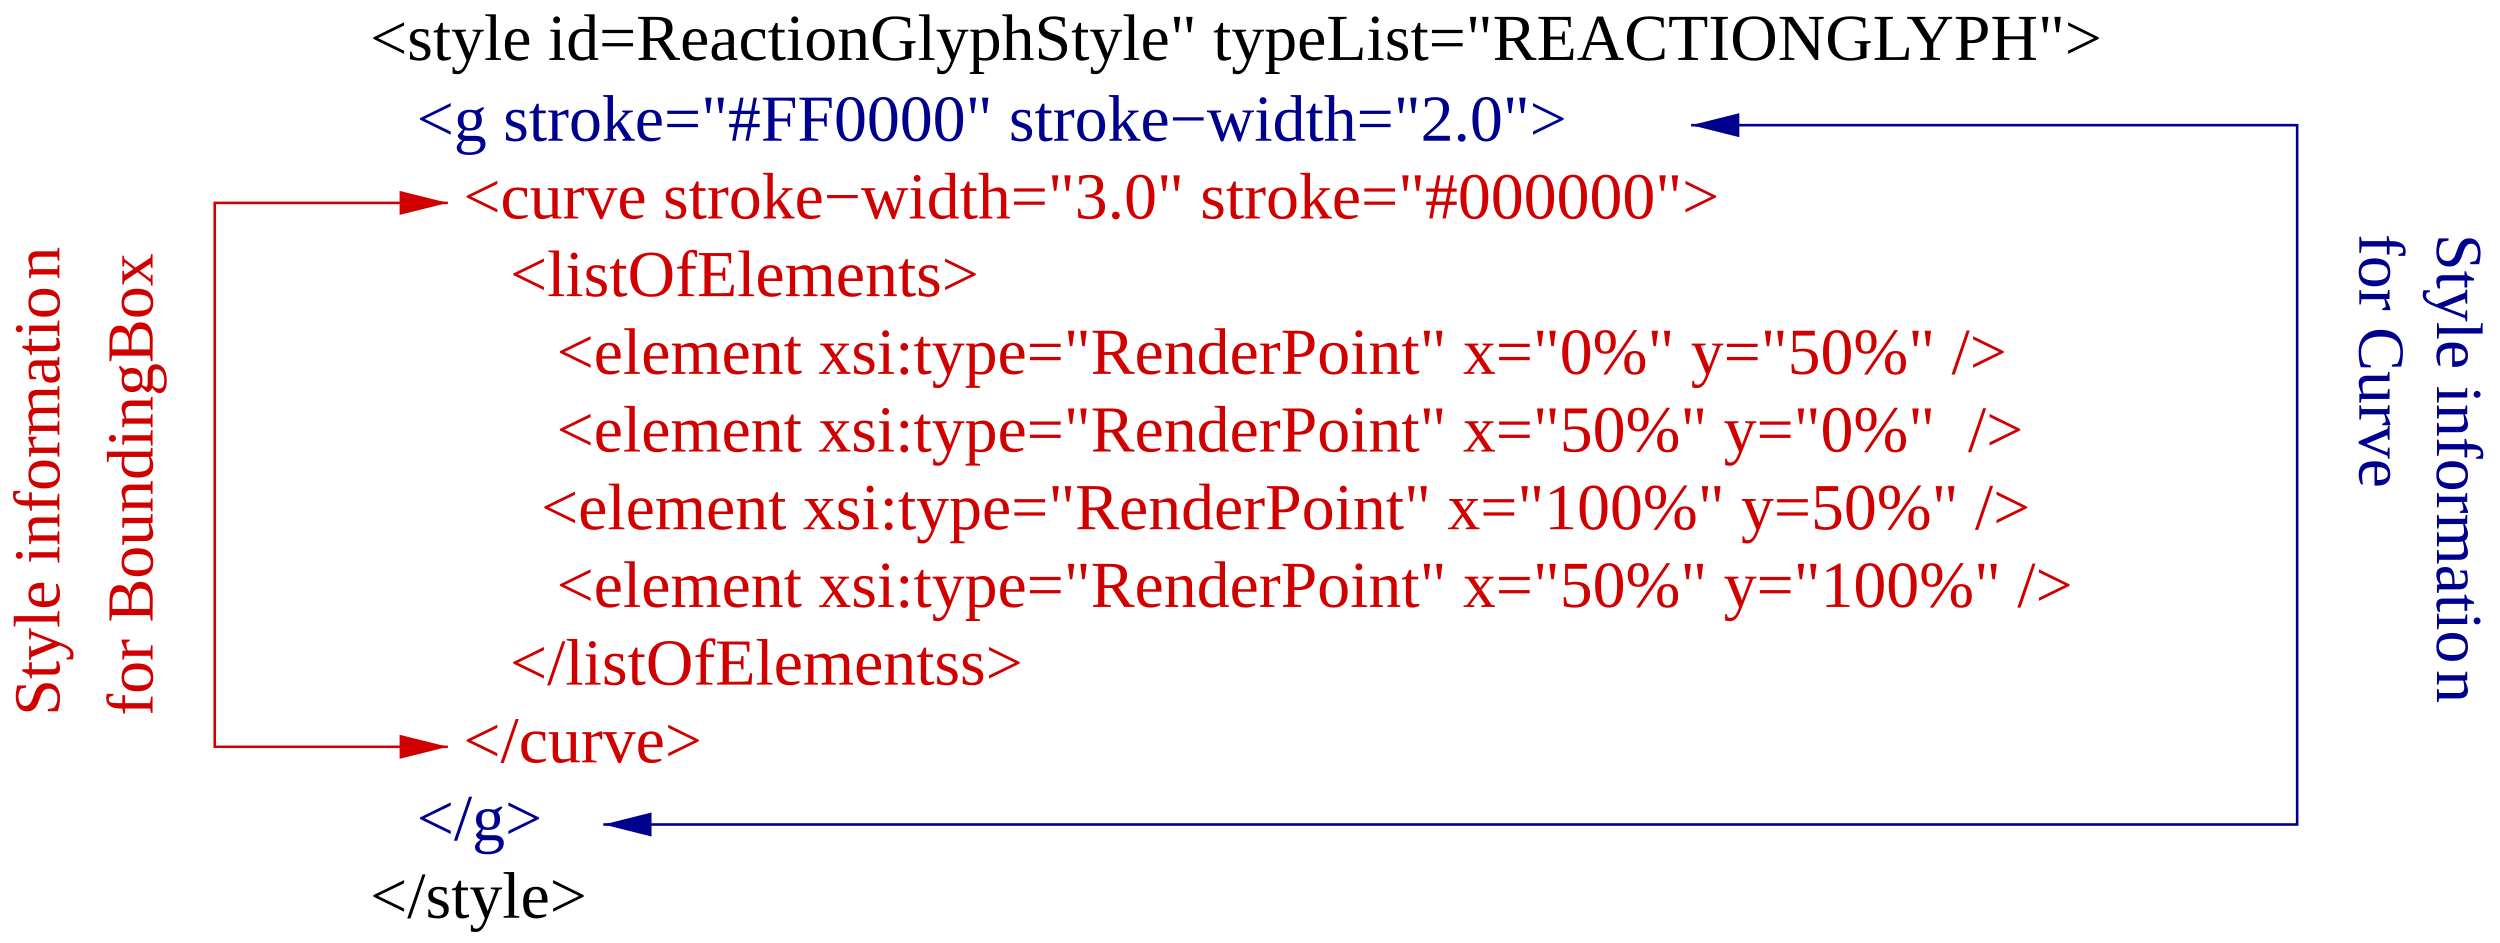
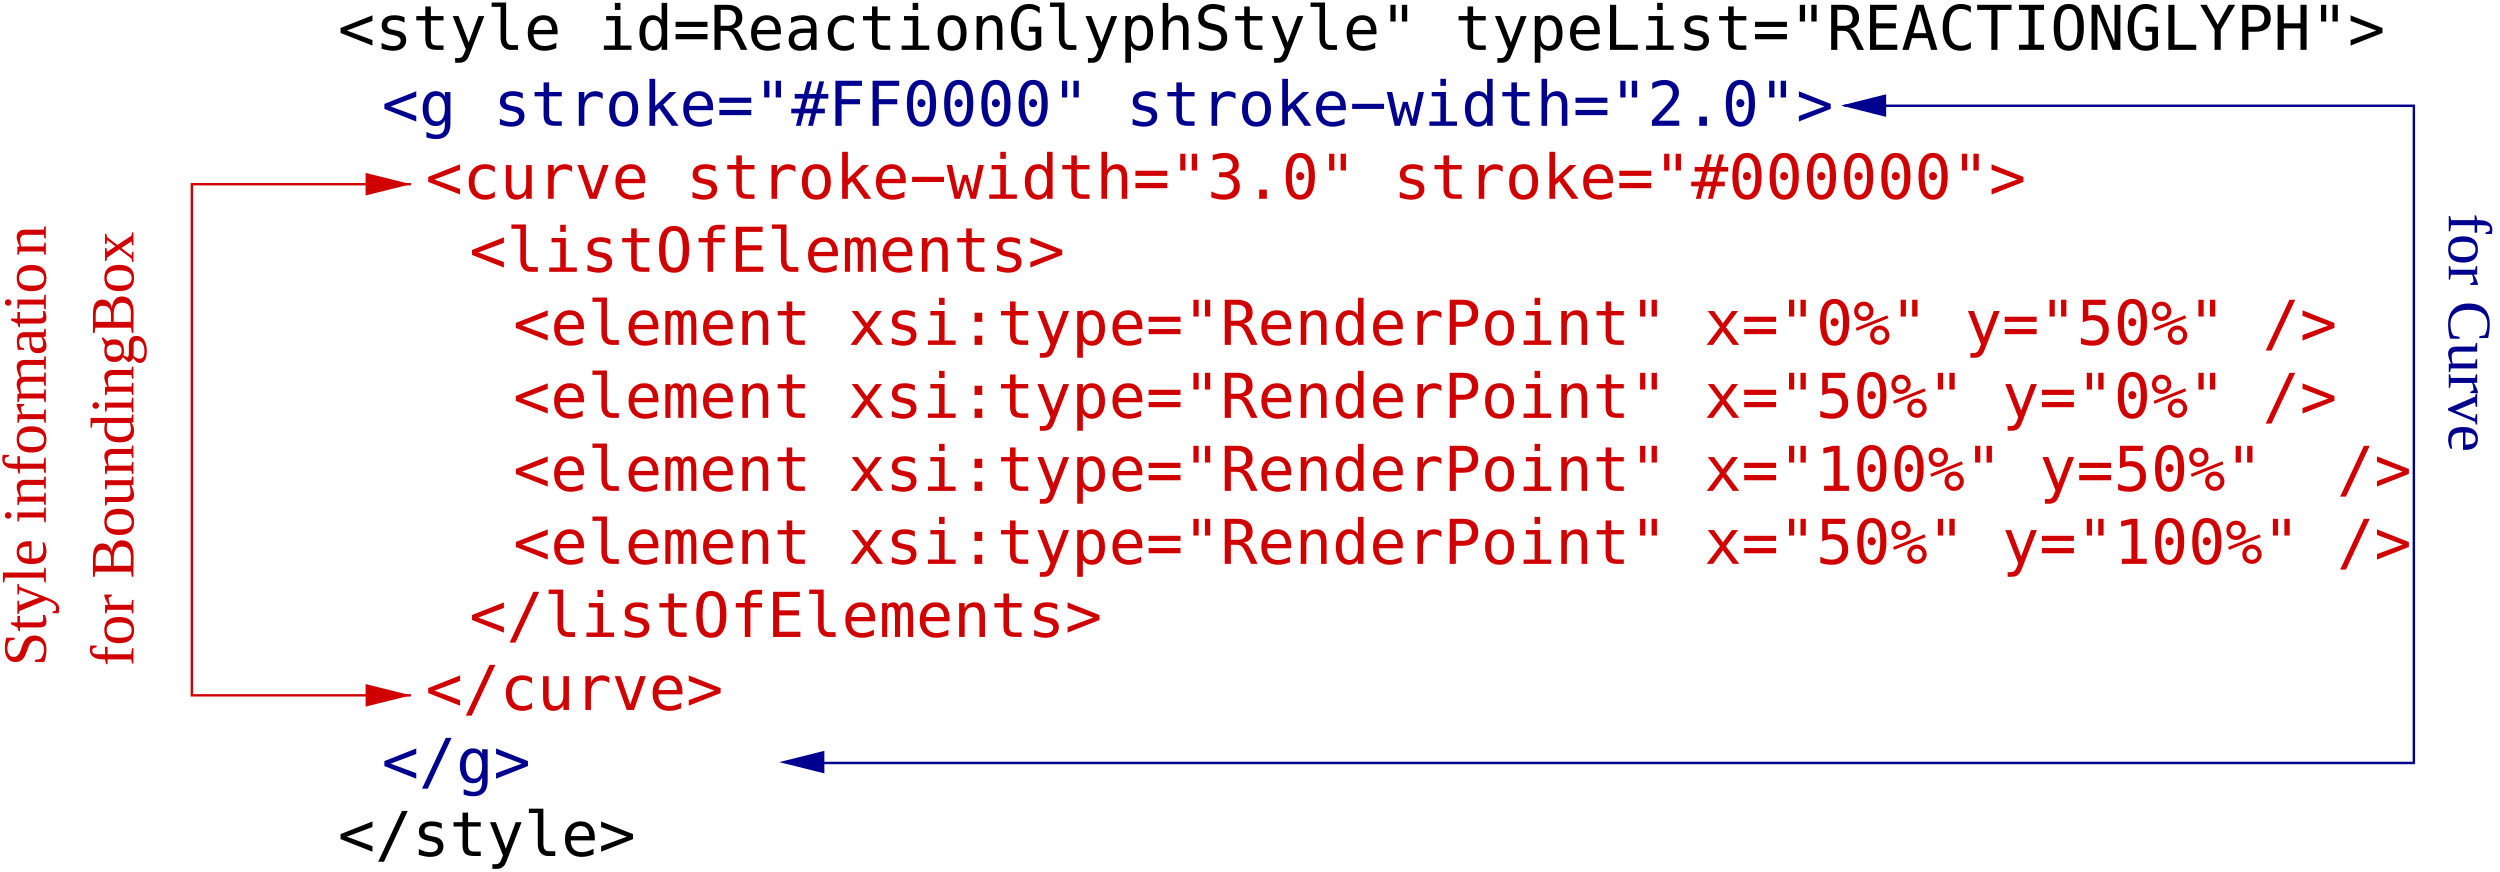
- <svg xmlns="http://www.w3.org/2000/svg" xmlns:xlink="http://www.w3.org/1999/xlink" version="1.1" id="Layer_1" width="456" height="172" viewBox="0 0 456 172" overflow="visible" enable-background="new 0 0 456 172" xml:space="preserve">
-   <defs id="defs73" />
-   <text y="96.532" x="98.696" font-size="12" id="text5" style="font-size:12px;font-family:Times New Roman;fill:#d10000">&lt;element xsi:type="RenderPoint" x="100%" y=50%" /&gt;</text>
-   <text y="10.825" x="-130.547" transform="matrix(0,-1,1,0,0,0)" font-size="12" id="text7" style="font-size:12px;font-family:Times New Roman;fill:#d10000">Style informatio</text>
-   <text y="10.825" x="-50.995" transform="matrix(0,-1,1,0,0,0)" font-size="12" id="text9" style="font-size:12px;font-family:Times New Roman;fill:#d10000">n</text>
-   <text y="-444.511" x="42.676" transform="matrix(0,1,-1,0,0,0)" font-size="12" id="text11" style="font-size:12px;font-family:Times New Roman;fill:#00008f">Style informatio</text>
-   <text y="-444.511" x="122.23" transform="matrix(0,1,-1,0,0,0)" font-size="12" id="text13" style="font-size:12px;font-family:Times New Roman;fill:#00008f">n</text>
-   <text y="-430.341" x="42.676" transform="matrix(0,1,-1,0,0,0)" font-size="12" id="text15" style="font-size:12px;font-family:Times New Roman;fill:#00008f">for Curve</text>
-   <g id="g17">
+ <svg xmlns="http://www.w3.org/2000/svg" xmlns:xlink="http://www.w3.org/1999/xlink" version="1.1" id="Layer_1" width="517.573" height="180.389" viewBox="0 0 485.225 169.115" overflow="visible" enable-background="new 0 0 456 172" xml:space="preserve" style="overflow:visible">
+   <defs id="defs73">
+     <defs id="defs33">
+       <path d="M 0,0 V 172 H 456 V 0 Z m 118.602,148.5 h -9.512 v 3.779 h 9.512 v 0 l -7.559,-1.89 z M 317.02,20.945 h -9.511 v 3.779 h 9.511 v 0 l -7.559,-1.89 z" id="XMLID_3_" />
+     </defs>
+     <clipPath id="XMLID_6_">
+       <use height="100%" width="100%" y="0" x="0" id="use37" xlink:href="#XMLID_3_" />
+     </clipPath>
+   </defs>
+   <text y="8.894" x="-129.29" transform="rotate(-90)" font-size="12" id="text7" style="font-size:12px;line-height:0%;font-family:'Times New Roman';fill:#d10000">Style informatio</text>
+   <text y="8.894" x="-49.737" transform="rotate(-90)" font-size="12" id="text9" style="font-size:12px;line-height:0%;font-family:'Times New Roman';fill:#d10000">n</text>
+   <text y="-489.455" x="41.419" transform="rotate(90)" font-size="12" id="text11" style="font-size:12px;line-height:0%;font-family:'Times New Roman';fill:#00008f">Style information</text>
+   <text y="-475.285" x="41.419" transform="rotate(90)" font-size="12" id="text15" style="font-size:12px;line-height:0%;font-family:'Times New Roman';fill:#00008f">for Curve</text>
+   <g id="g17" transform="translate(-1.930446,-1.257403)">
    <defs id="defs19">
-       <path id="XMLID_1_" d="M 0,0 0,172 456,172 456,0 0,0 Z m 73.123,138.106 9.512,0 0,-3.779 -9.512,0 0,0 7.559,1.89 -7.559,1.889 0,0 z m 0,-99.209 9.512,0 0,-3.78 -9.512,0 0,0 7.559,1.89 -7.559,1.89 0,0 z" />
+       <path id="XMLID_1_" d="M 0,0 V 172 H 456 V 0 Z m 73.123,138.106 h 9.512 v -3.779 h -9.512 v 0 l 7.559,1.89 z m 0,-99.209 h 9.512 v -3.78 h -9.512 v 0 l 7.559,1.89 z" />
    </defs>
    <clipPath id="XMLID_5_">
      <use xlink:href="#XMLID_1_" id="use23" x="0" y="0" width="100%" height="100%" />
    </clipPath>
    <polyline clip-path="url(#XMLID_5_)" stroke-miterlimit="10" points="    81.689,37.007 39.171,37.007 39.171,136.217 81.689,136.217   " id="polyline25" style="fill:none;stroke:#d10000;stroke-width:0.472;stroke-miterlimit:10" />
  </g>
-   <polygon stroke-miterlimit="10" points="73.123,35.118 73.123,38.897 73.123,38.897 80.682,37.007 " id="polygon27" style="clip-rule:evenodd;fill:#d10000;fill-rule:evenodd;stroke:#d10000;stroke-width:0.472;stroke-miterlimit:10" />
-   <polygon stroke-miterlimit="10" points="73.123,134.327 73.123,138.106 73.123,138.106 80.682,136.217 " id="polygon29" style="clip-rule:evenodd;fill:#d10000;fill-rule:evenodd;stroke:#d10000;stroke-width:0.472;stroke-miterlimit:10" />
-   <g id="g31">
-     <defs id="defs33">
-       <path id="XMLID_3_" d="M 0,0 0,172 456,172 456,0 0,0 Z m 118.602,148.5 -9.512,0 0,3.779 9.512,0 0,0 -7.559,-1.89 7.559,-1.889 0,0 z M 317.02,20.945 l -9.511,0 0,3.779 9.511,0 0,0 -7.559,-1.89 7.559,-1.889 0,0 z" />
-     </defs>
-     <clipPath id="XMLID_6_">
-       <use xlink:href="#XMLID_3_" id="use37" x="0" y="0" width="100%" height="100%" />
-     </clipPath>
-     <polyline clip-path="url(#XMLID_6_)" stroke-miterlimit="10" points="    308.453,22.835 419.001,22.835 419.001,150.39 110.035,150.39   " id="polyline39" style="fill:none;stroke:#00008f;stroke-width:0.472;stroke-miterlimit:10" />
-   </g>
-   <polygon stroke-miterlimit="10" points="317.02,24.725 317.02,20.945 317.02,20.945 309.461,22.835 " id="polygon41" style="clip-rule:evenodd;fill:#00008f;fill-rule:evenodd;stroke:#00008f;stroke-width:0.472;stroke-miterlimit:10" />
-   <polygon stroke-miterlimit="10" points="118.602,152.279 118.602,148.5 118.602,148.5 111.042,150.39 " id="polygon43" style="clip-rule:evenodd;fill:#00008f;fill-rule:evenodd;stroke:#00008f;stroke-width:0.472;stroke-miterlimit:10" />
-   <text y="10.937" x="67.516" font-size="12" id="text45" style="font-size:12px;font-family:'Times New Roman'">&lt;style id=ReactionGlyphStyle" typeList="REACTIONGLYPH"&gt;</text>
-   <text y="167.395" x="67.516" font-size="12" id="text49" style="font-size:12px;font-family:Times New Roman">&lt;/style&gt;</text>
-   <text y="25.669" x="76.02" font-size="12" id="text51" style="font-size:12px;font-family:Times New Roman;fill:#00008f">&lt;g stroke="#FF0000" stroke−width="2.0"&gt;</text>
-   <text y="153.224" x="76.02" font-size="12" id="text53" style="font-size:12px;font-family:Times New Roman;fill:#00008f">&lt;/g&gt;</text>
-   <text y="39.841" x="84.523" font-size="12" id="text55" style="font-size:12px;font-family:Times New Roman;fill:#d10000">&lt;curve stroke−width="3.0" stroke="#000000"&gt;</text>
-   <text y="68.187" x="101.531" font-size="12" id="text57" style="font-size:12px;font-family:Times New Roman;fill:#d10000">&lt;element xsi:type="RenderPoint" x="0%" y="50%" /&gt;</text>
-   <text y="110.705" x="101.531" font-size="12" id="text59" style="font-size:12px;font-family:Times New Roman;fill:#d10000">&lt;element xsi:type="RenderPoint" x="50%" y="100%" /&gt;</text>
-   <text y="124.878" x="93.027" font-size="12" id="text61" style="font-size:12px;font-family:Times New Roman;fill:#d10000">&lt;/listOfElementss&gt;</text>
-   <text y="139.051" x="84.523" font-size="12" id="text63" style="font-size:12px;font-family:Times New Roman;fill:#d10000">&lt;/curve&gt;</text>
-   <text y="54.014" x="93.027" font-size="12" id="text65" style="font-size:12px;font-family:Times New Roman;fill:#d10000">&lt;listOfElements&gt;</text>
-   <text y="82.36" x="101.531" font-size="12" id="text67" style="font-size:12px;font-family:Times New Roman;fill:#d10000">&lt;element xsi:type="RenderPoint" x="50%" y="0%"  /&gt;</text>
-   <text y="27.832" x="-130.547" transform="matrix(0,-1,1,0,0,0)" font-size="12" id="text69" style="font-size:12px;font-family:Times New Roman;fill:#d10000">for BoundingBox</text>
+   <polygon stroke-miterlimit="10" points="73.123,35.118 73.123,38.897 80.682,37.007 " id="polygon27" style="clip-rule:evenodd;fill:#d10000;fill-rule:evenodd;stroke:#d10000;stroke-width:0.472;stroke-miterlimit:10" transform="translate(-1.930446,-1.257403)" />
+   <polygon stroke-miterlimit="10" points="73.123,134.327 73.123,138.106 80.682,136.217 " id="polygon29" style="clip-rule:evenodd;fill:#d10000;fill-rule:evenodd;stroke:#d10000;stroke-width:0.472;stroke-miterlimit:10" transform="translate(-1.930446,-1.257403)" />
+   <polyline transform="translate(49.50538,-2.307015)" style="fill:none;stroke:#00008f;stroke-width:0.472;stroke-miterlimit:10" id="polyline39" points="    308.453,22.835 419.001,22.835 419.001,150.39 110.035,150.39   " stroke-miterlimit="10" clip-path="url(#XMLID_6_)" />
+   <polygon stroke-miterlimit="10" points="317.02,20.945 309.461,22.835 317.02,24.725 " id="polygon41" style="clip-rule:evenodd;fill:#00008f;fill-rule:evenodd;stroke:#00008f;stroke-width:0.472;stroke-miterlimit:10" transform="translate(48.82575,-2.345194)" />
+   <polygon stroke-miterlimit="10" points="118.602,152.279 118.602,148.5 111.042,150.39 " id="polygon43" style="clip-rule:evenodd;fill:#00008f;fill-rule:evenodd;stroke:#00008f;stroke-width:0.472;stroke-miterlimit:10" transform="translate(41.16175,-2.471016)" />
+   <text y="95.275" x="99.6" font-size="12" id="text5" style="font-style:normal;font-variant:normal;font-weight:normal;font-stretch:normal;font-size:12px;line-height:0%;font-family:monospace;-inkscape-font-specification:'monospace, Normal';font-variant-ligatures:normal;font-variant-caps:normal;font-variant-numeric:normal;font-feature-settings:normal;text-align:start;writing-mode:lr-tb;text-anchor:start;fill:#d10000">&lt;element xsi:type="RenderPoint" x="100%" y=50%"  /&gt;</text>
+   <text y="9.679" x="65.586" font-size="12" id="text45" style="font-style:normal;font-variant:normal;font-weight:normal;font-stretch:normal;font-size:12px;line-height:0%;font-family:monospace;-inkscape-font-specification:'monospace, Normal';font-variant-ligatures:normal;font-variant-caps:normal;font-variant-numeric:normal;font-feature-settings:normal;text-align:start;writing-mode:lr;text-anchor:start;">&lt;style id=ReactionGlyphStyle" typeList="REACTIONGLYPH"&gt;</text>
+   <text y="166.138" x="65.586" font-size="12" id="text49" style="font-style:normal;font-variant:normal;font-weight:normal;font-stretch:normal;font-size:12px;line-height:0%;font-family:monospace;-inkscape-font-specification:'monospace, Normal';font-variant-ligatures:normal;font-variant-caps:normal;font-variant-numeric:normal;font-feature-settings:normal;text-align:start;writing-mode:lr;text-anchor:start;">&lt;/style&gt;</text>
+   <text y="24.412" x="74.089" font-size="12" id="text51" style="font-style:normal;font-variant:normal;font-weight:normal;font-stretch:normal;font-size:12px;line-height:0%;font-family:monospace;-inkscape-font-specification:'monospace, Normal';font-variant-ligatures:normal;font-variant-caps:normal;font-variant-numeric:normal;font-feature-settings:normal;text-align:start;writing-mode:lr;text-anchor:start;fill:#00008f;">&lt;g stroke="#FF0000" stroke−width="2.0"&gt;</text>
+   <text y="151.966" x="74.089" font-size="12" id="text53" style="font-style:normal;font-variant:normal;font-weight:normal;font-stretch:normal;font-size:12px;line-height:0%;font-family:monospace;-inkscape-font-specification:'monospace, Normal';font-variant-ligatures:normal;font-variant-caps:normal;font-variant-numeric:normal;font-feature-settings:normal;text-align:start;writing-mode:lr;text-anchor:start;fill:#00008f;">&lt;/g&gt;</text>
+   <text y="38.584" x="82.593" font-size="12" id="text55" style="font-style:normal;font-variant:normal;font-weight:normal;font-stretch:normal;font-size:12px;line-height:0%;font-family:monospace;-inkscape-font-specification:'monospace, Normal';font-variant-ligatures:normal;font-variant-caps:normal;font-variant-numeric:normal;font-feature-settings:normal;text-align:start;writing-mode:lr;text-anchor:start;fill:#d10000;">&lt;curve stroke−width="3.0" stroke="#000000"&gt;</text>
+   <text y="66.93" x="99.6" font-size="12" id="text57" style="font-style:normal;font-variant:normal;font-weight:normal;font-stretch:normal;font-size:12px;line-height:0%;font-family:monospace;-inkscape-font-specification:'monospace, Normal';font-variant-ligatures:normal;font-variant-caps:normal;font-variant-numeric:normal;font-feature-settings:normal;text-align:start;writing-mode:lr;text-anchor:start;fill:#d10000;">&lt;element xsi:type="RenderPoint" x="0%" y="50%" /&gt;</text>
+   <text y="109.448" x="99.6" font-size="12" id="text59" style="font-style:normal;font-variant:normal;font-weight:normal;font-stretch:normal;font-size:12px;line-height:0%;font-family:monospace;-inkscape-font-specification:'monospace, Normal';font-variant-ligatures:normal;font-variant-caps:normal;font-variant-numeric:normal;font-feature-settings:normal;text-align:start;writing-mode:lr;text-anchor:start;fill:#d10000;">&lt;element xsi:type="RenderPoint" x="50%" y="100%" /&gt;</text>
+   <text y="123.62" x="91.096" font-size="12" id="text61" style="font-style:normal;font-variant:normal;font-weight:normal;font-stretch:normal;font-size:12px;line-height:0%;font-family:monospace;-inkscape-font-specification:'monospace, Normal';font-variant-ligatures:normal;font-variant-caps:normal;font-variant-numeric:normal;font-feature-settings:normal;text-align:start;writing-mode:lr-tb;text-anchor:start;fill:#d10000">&lt;/listOfElements&gt;</text>
+   <text y="137.793" x="82.593" font-size="12" id="text63" style="font-style:normal;font-variant:normal;font-weight:normal;font-stretch:normal;font-size:12px;line-height:0%;font-family:monospace;-inkscape-font-specification:'monospace, Normal';font-variant-ligatures:normal;font-variant-caps:normal;font-variant-numeric:normal;font-feature-settings:normal;text-align:start;writing-mode:lr;text-anchor:start;fill:#d10000;">&lt;/curve&gt;</text>
+   <text y="52.757" x="91.096" font-size="12" id="text65" style="font-style:normal;font-variant:normal;font-weight:normal;font-stretch:normal;font-size:12px;line-height:0%;font-family:monospace;-inkscape-font-specification:'monospace, Normal';font-variant-ligatures:normal;font-variant-caps:normal;font-variant-numeric:normal;font-feature-settings:normal;text-align:start;writing-mode:lr;text-anchor:start;fill:#d10000;">&lt;listOfElements&gt;</text>
+   <text y="81.102" x="99.6" font-size="12" id="text67" style="font-style:normal;font-variant:normal;font-weight:normal;font-stretch:normal;font-size:12px;line-height:0%;font-family:monospace;-inkscape-font-specification:'monospace, Normal';font-variant-ligatures:normal;font-variant-caps:normal;font-variant-numeric:normal;font-feature-settings:normal;text-align:start;writing-mode:lr-tb;text-anchor:start;fill:#d10000">&lt;element xsi:type="RenderPoint" x="50%" y="0%" /&gt;</text>
+   <text y="25.902" x="-129.29" transform="rotate(-90)" font-size="12" id="text69" style="font-size:12px;line-height:0%;font-family:'Times New Roman';fill:#d10000">for BoundingBox</text>
</svg>
